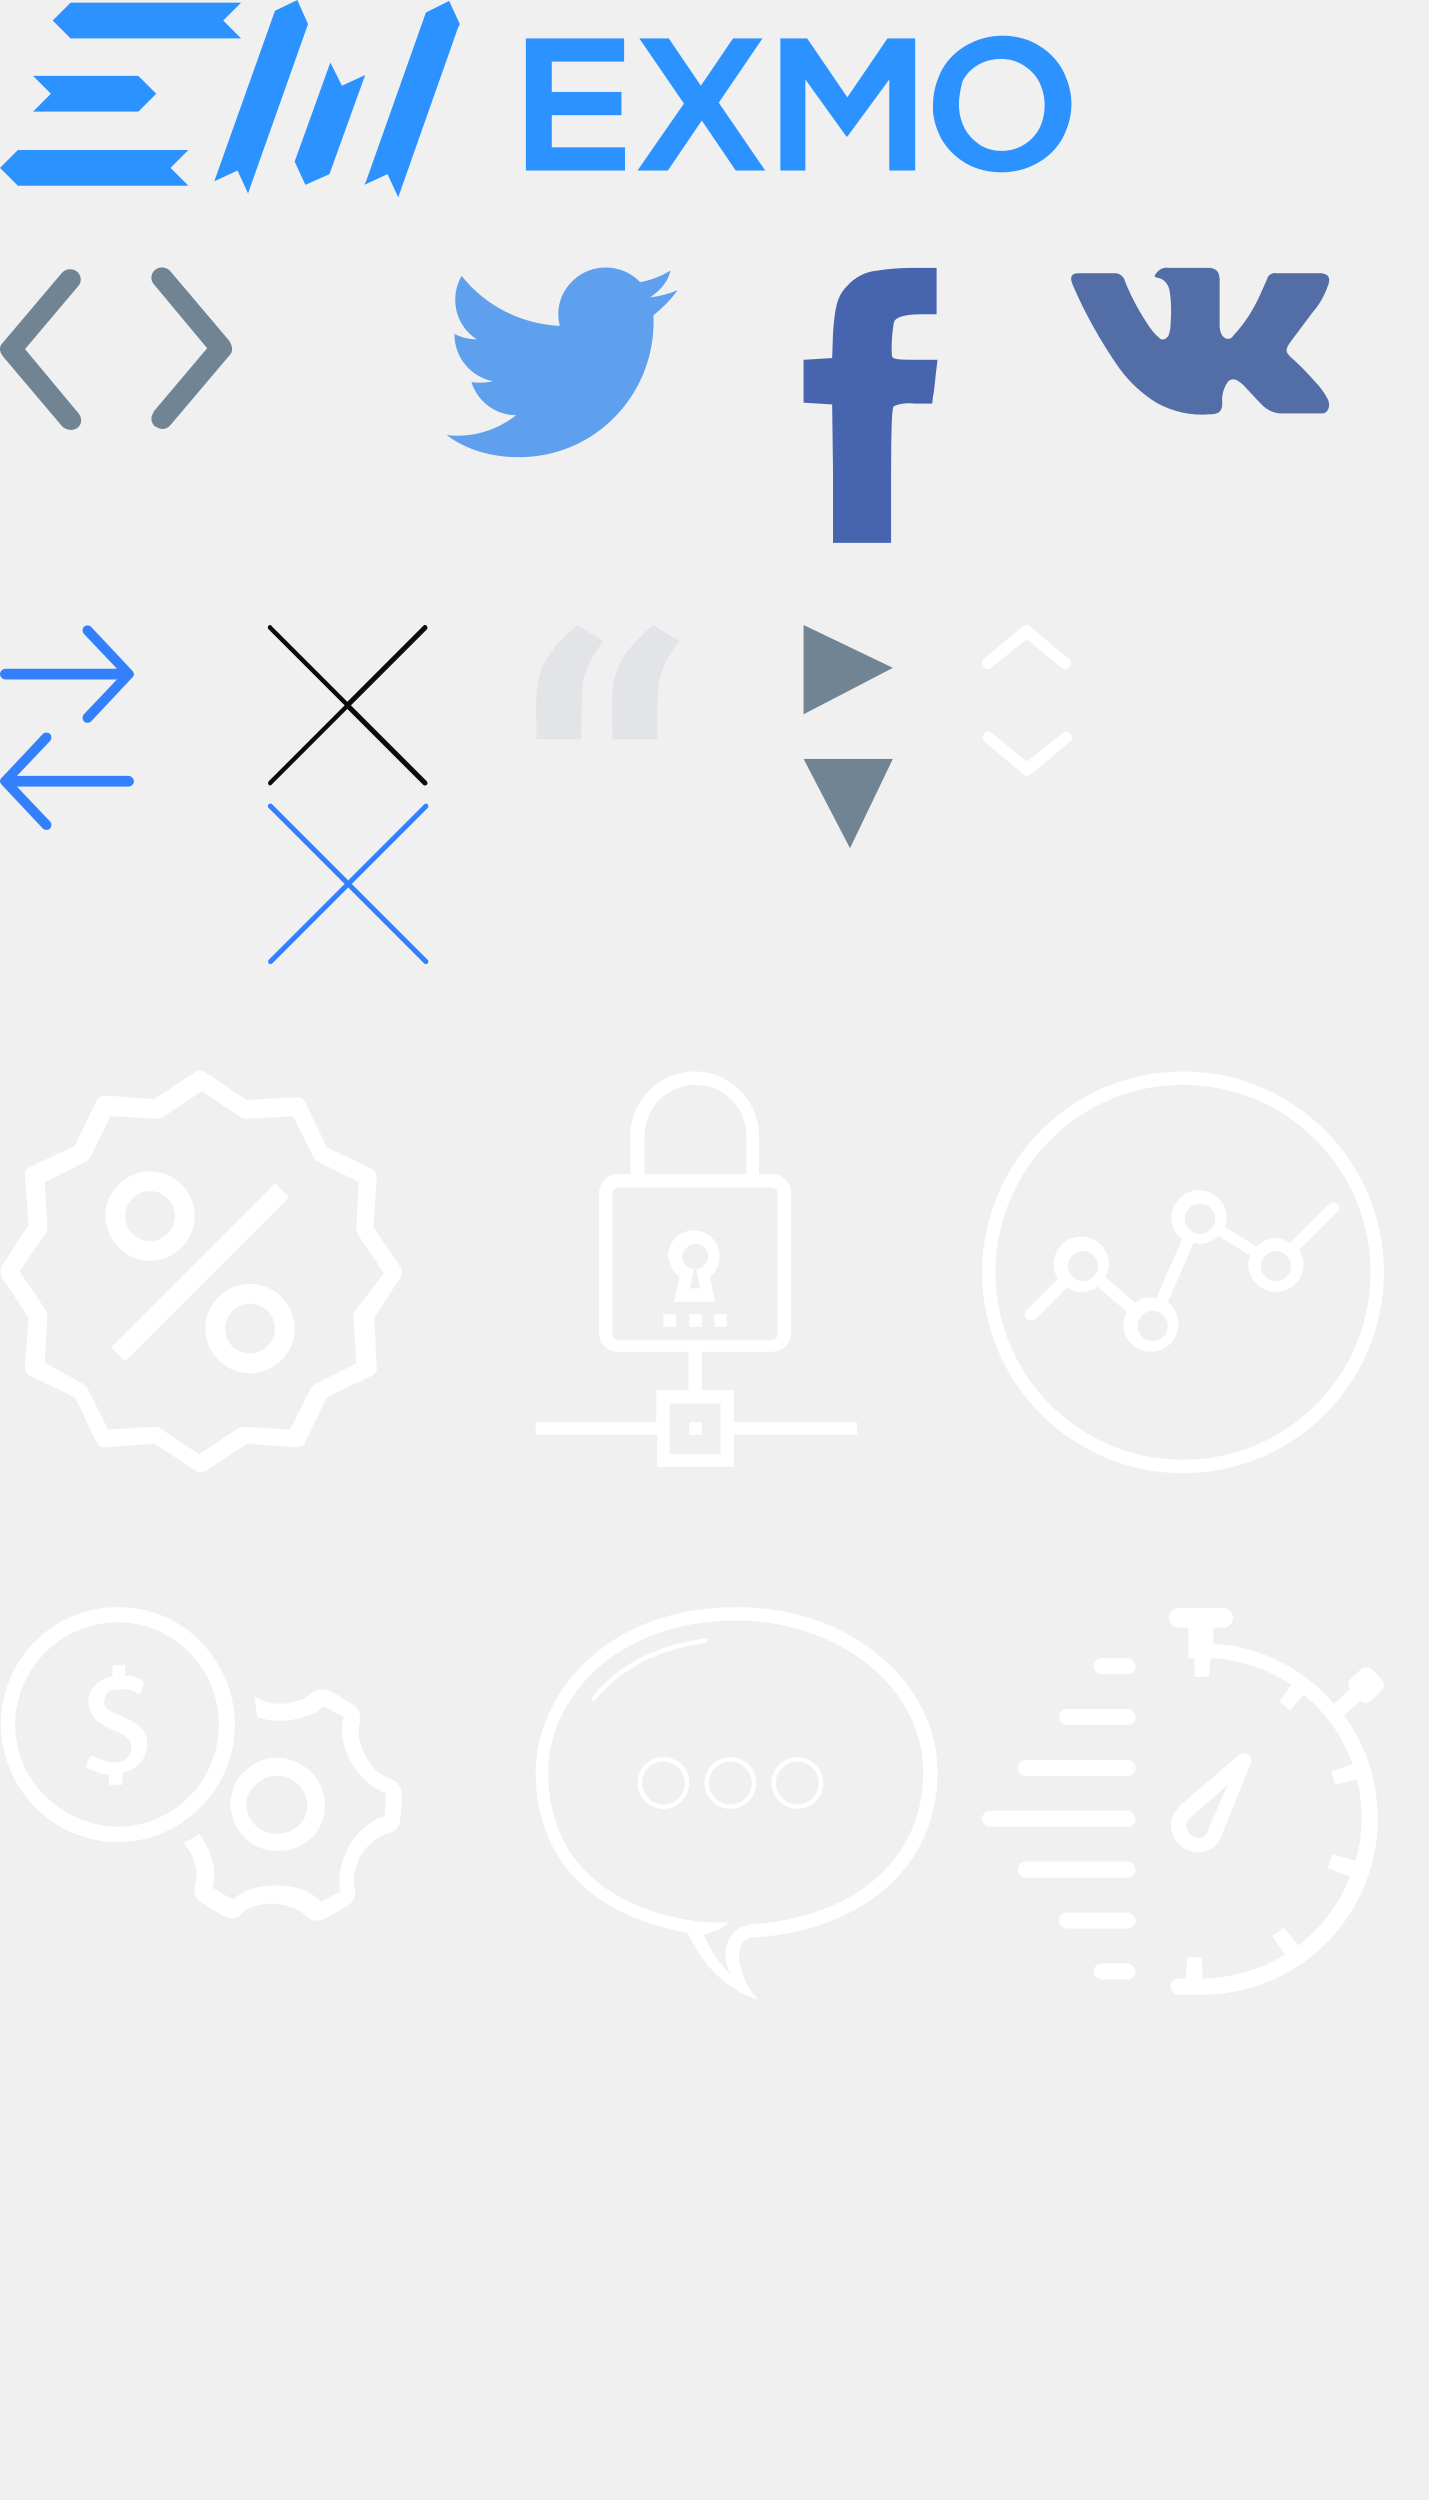
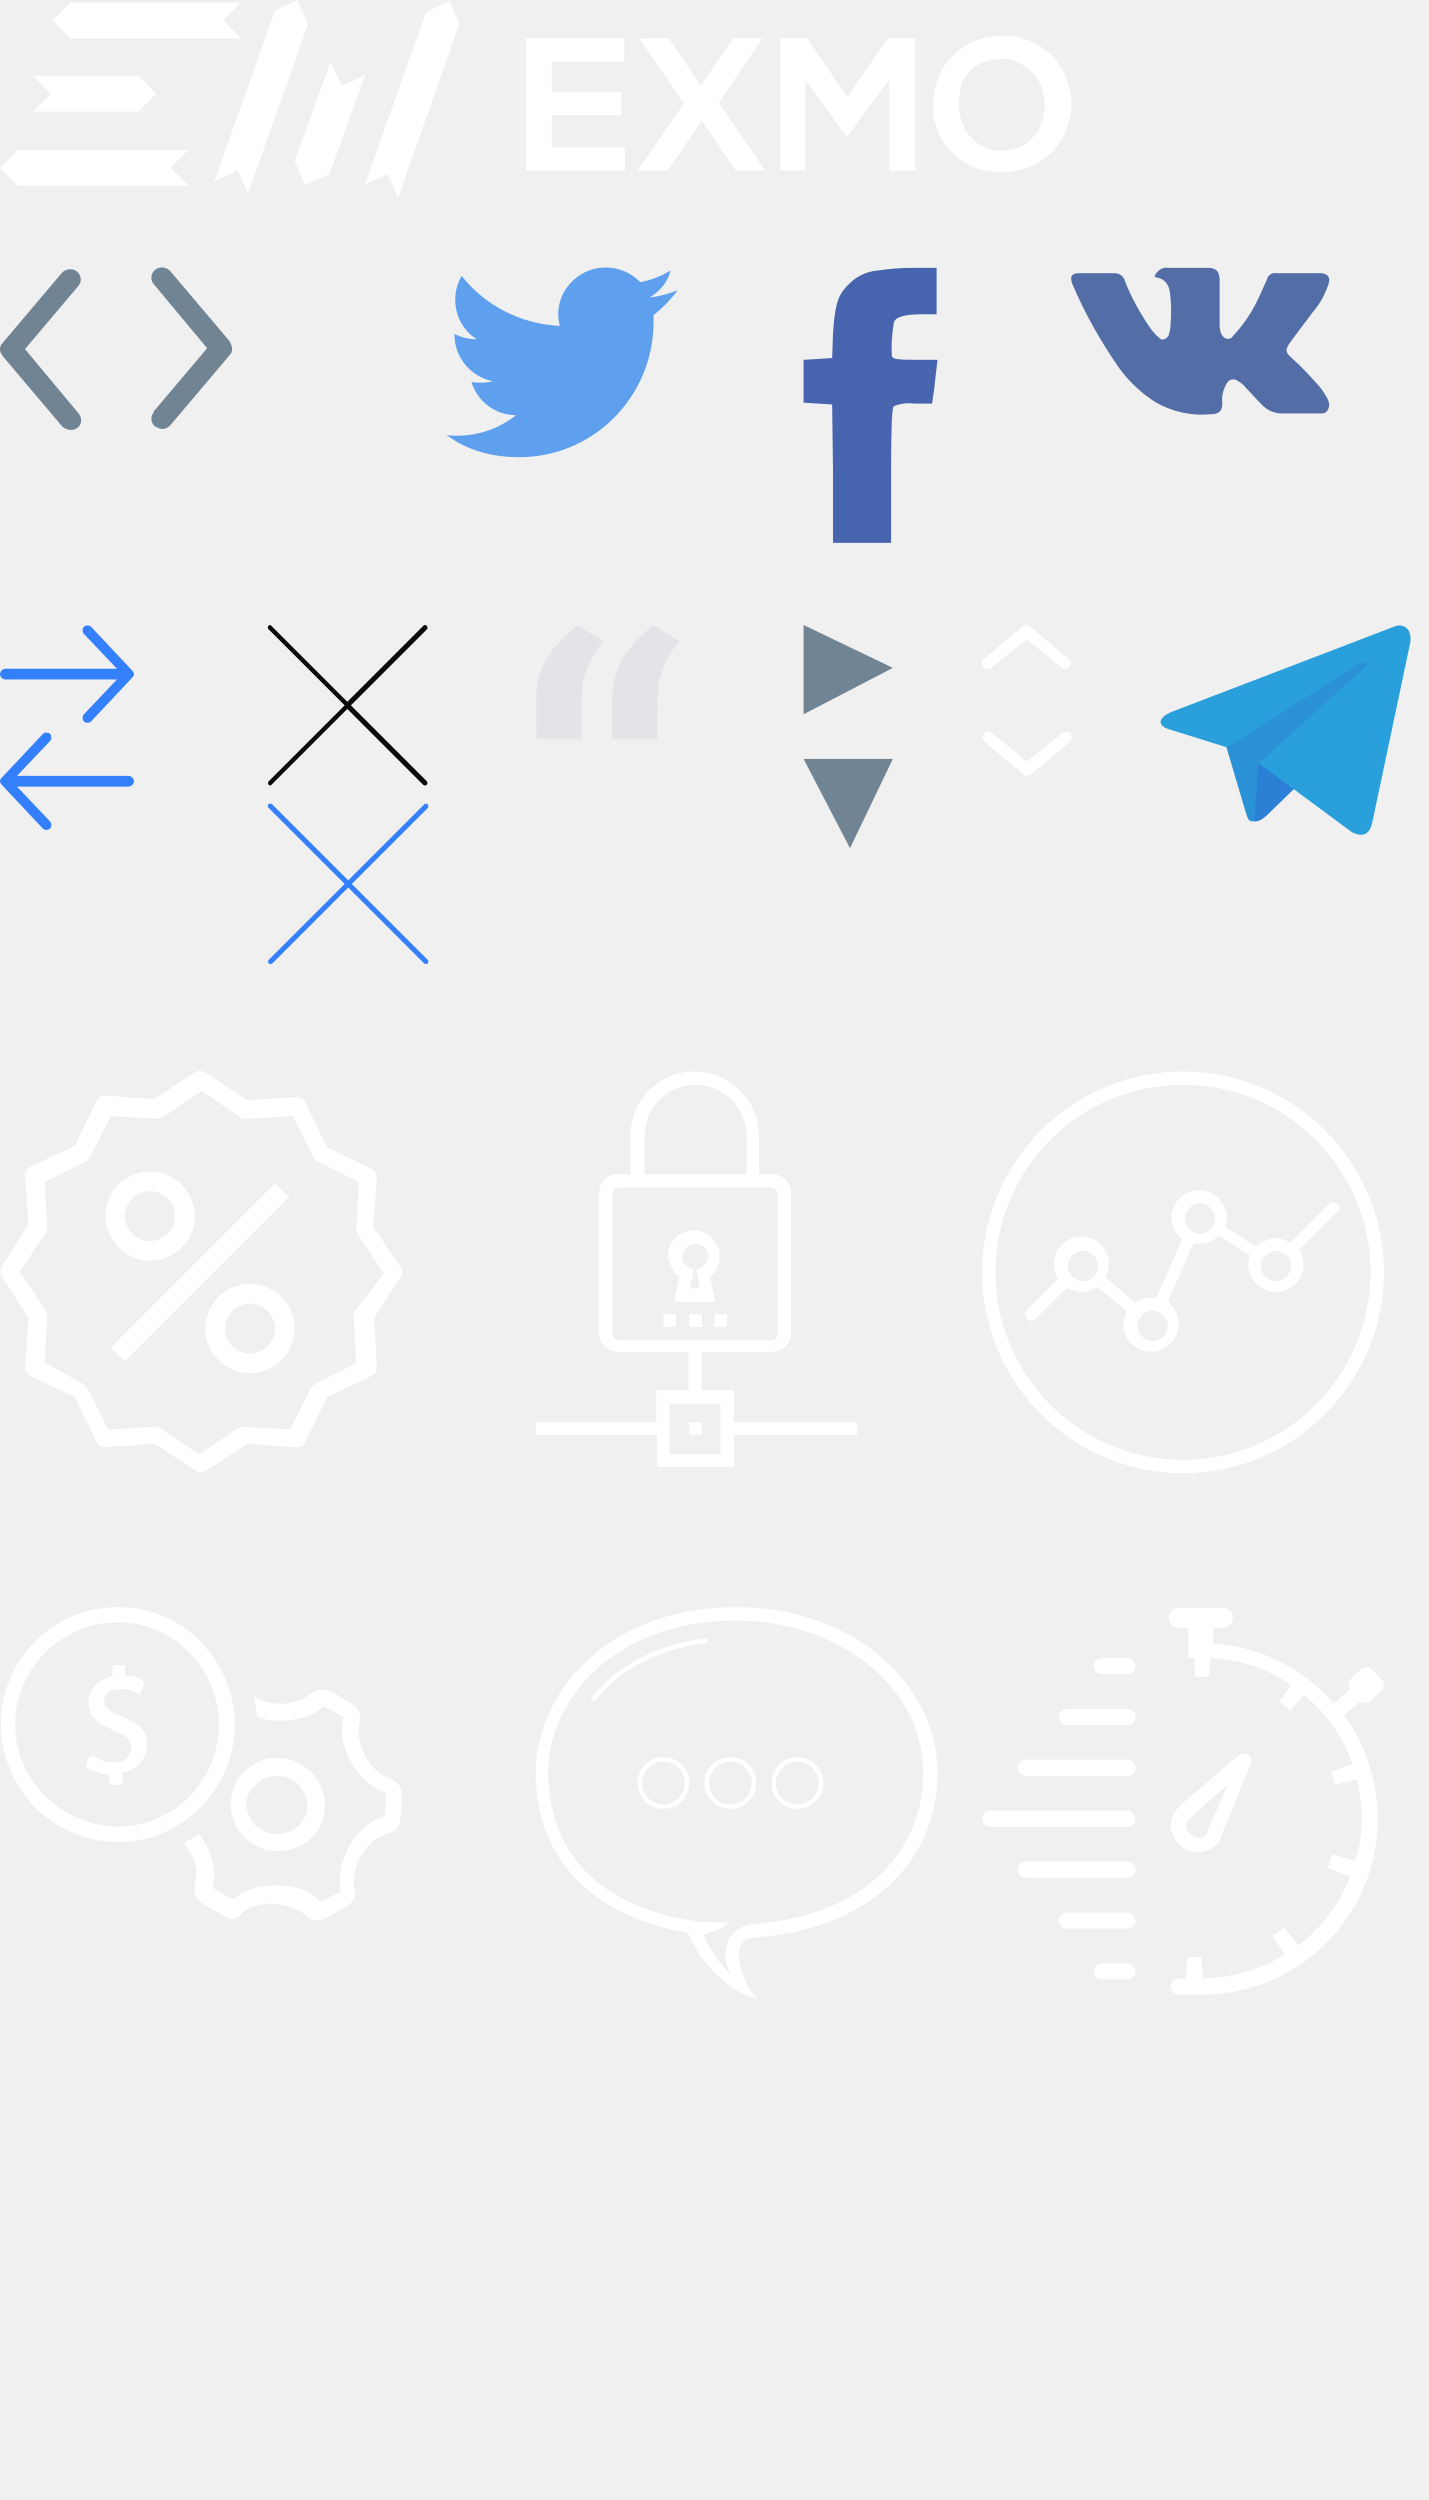
<svg xmlns="http://www.w3.org/2000/svg" id="Слой_1" viewBox="0 0 160 280">
-   <style>.st0{fill:#347ffb}.st1{fill:#2c92ff}.st2{fill:#5e9fee}.st3{fill:#4765af}.st4{fill:#536ea7}.st5{fill:#0b0b0b}.st6{fill:#c3ced6}.st7{fill:#718493}.st8{fill:#fff}.st9{fill:#e3e4e7}</style>
-   <path class="st0" d="M15 75.5c0-.1-.1-.3-.2-.4l-4.6-4.9c-.2-.2-.6-.2-.8 0-.2.2-.2.6 0 .8l3.7 3.9H.6c-.3 0-.6.3-.6.6s.3.6.6.6h12.5L9.4 80c-.2.2-.2.6 0 .8s.6.2.8 0l4.6-4.9c.1-.1.2-.2.2-.4zm-15 12c0 .1.1.3.2.4l4.6 4.9c.2.2.6.2.8 0 .2-.2.2-.6 0-.8l-3.7-3.9h12.5c.3 0 .6-.3.6-.6s-.3-.6-.6-.6H1.9L5.6 83c.2-.2.2-.6 0-.8s-.6-.2-.8 0L.2 87.1c-.1.1-.2.2-.2.4z" />
+   <style>.st0{fill:#347ffb}.st1{fill:#fff}.st2{fill:#5e9fee}.st3{fill:#4765af}.st4{fill:#536ea7}.st5{fill:#0b0b0b}.st6{fill:#c3ced6}.st7{fill:#718493}.st8{fill:#e3e4e7}.st9{fill:#2b91d6}.st10{fill:#2b80d6}.st11{fill:#29a0dc}</style>
+   <path class="st0" d="M15 75.5c0-.1-.1-.3-.2-.4l-4.6-4.9c-.2-.2-.6-.2-.8 0s-.2.6 0 .8l3.7 3.9H.6c-.3 0-.6.3-.6.6s.3.6.6.6h12.5L9.4 80c-.2.2-.2.6 0 .8s.6.2.8 0l4.6-4.9c.1-.1.2-.2.2-.4zm-15 12c0 .1.1.3.2.4l4.6 4.9c.2.2.6.2.8 0s.2-.6 0-.8l-3.7-3.9h12.5c.3 0 .6-.3.6-.6s-.3-.6-.6-.6H1.9L5.6 83c.2-.2.2-.6 0-.8s-.6-.2-.8 0L.2 87.1c-.1.1-.2.2-.2.4z" />
  <path class="st1" d="M34.5 2.7l-6.7 18.9v.1l-1.2-2.6-2.6 1.2 6.8-19.1L33.3 0l1.2 2.7zm16.8.4l-6.7 19-1.2-2.6-2.6 1.2.2-.4 6.7-18.9L50.3.1l1.2 2.6-.2.4zM36.9 19.5l4-11.1-2.6 1.2L37 7l-4 11.1 1.2 2.6 2.7-1.2zm-21.4-11H3.7l2 2-2 2h11.8l2-2-2-2zM2 16.8h19.1l-2 2 2 2H2l-2-2 2-2zM7.9.3H27l-2 2 2 2H7.9l-2-2 2-2zm96.6 11.4c0-1 .2-2 .6-3 .7-1.9 2.2-3.3 4.1-4.1 1-.4 2-.6 3.1-.6s2.1.2 3.1.6c1.8.8 3.3 2.2 4 4.1.8 1.9.8 4 0 5.9-.7 1.9-2.2 3.3-4.1 4.1-1 .4-2.1.6-3.1.6-1.4 0-2.8-.3-4-1s-2.1-1.6-2.8-2.8c-.6-1.2-1-2.5-.9-3.8zm-42.7-1.4h7.8v2.6h-7.8v3.6H70v2.6H58.9V4.3h11v2.6h-8.1v3.4zm9.6 8.8l5.2-7.5-5-7.3h3.3l3.6 5.3 3.6-5.3h3.3l-4.9 7.2 5.2 7.6h-3.3l-3.8-5.6-3.8 5.6h-3.4zm16 0V4.3h3l4.5 6.6 4.5-6.6h3.1v14.8h-2.9V8.9l-4.7 6.4h-.1l-4.6-6.4v10.2h-2.8zm20-7.4c0 .9.2 1.8.6 2.6s1 1.4 1.7 1.9c.8.5 1.6.7 2.5.7 1.8 0 3.4-1 4.2-2.5.4-.8.6-1.7.6-2.6 0-.9-.2-1.8-.6-2.6s-1-1.4-1.8-1.9-1.6-.7-2.5-.7c-1.8 0-3.5.9-4.3 2.5-.2.8-.4 1.7-.4 2.6z" />
  <path class="st2" d="M58 51.2c8.3.1 15.1-6.6 15.2-15v-.9c1-.8 1.9-1.7 2.7-2.8-1 .4-2 .7-3.1.8 1.1-.7 2-1.7 2.3-3-1 .6-2.2 1.1-3.4 1.3-2-2.1-5.4-2.2-7.5-.2-1.4 1.3-2 3.2-1.5 5.1-4.3-.2-8.3-2.2-11-5.6-1.4 2.4-.7 5.6 1.7 7.1-.9 0-1.7-.2-2.5-.6v.1c0 2.5 1.8 4.7 4.3 5.2-.8.2-1.6.2-2.4.1.7 2.2 2.7 3.7 5 3.7-1.9 1.5-4.2 2.3-6.6 2.3-.4 0-.8 0-1.2-.1 2.2 1.7 5.1 2.5 8 2.5" />
  <path class="st3" d="M98.3 30.3c-1.3.1-2.5.7-3.4 1.7-1.1 1.1-1.4 2.3-1.6 5.3l-.1 2.8-1.6.1-1.6.1v4.8l1.6.1 1.6.1.1 7.7v7.8h6.5v-7.5c0-5.6.1-7.6.3-7.8.7-.3 1.5-.4 2.3-.3h2l.1-.8c.1-.4.2-1.5.3-2.4l.2-1.7h-2.5c-2.1 0-2.5-.1-2.6-.4-.1-1.2 0-2.5.2-3.7.1-.7 1.2-1 3.2-1h1.6V30h-2.6c-1.4 0-2.7.1-4 .3z" />
  <path class="st4" d="M144.9 40.3c1 .9 1.9 1.9 2.8 2.9.4.5.7.9 1 1.5.4.8 0 1.6-.6 1.6h-4.2c-1 .1-2-.3-2.7-1.1-.6-.6-1.1-1.2-1.7-1.8-.2-.3-.5-.5-.8-.7-.4-.3-.9-.3-1.2.1-.1.1-.1.2-.2.3-.3.6-.5 1.3-.4 2 0 1-.4 1.3-1.4 1.3-2.1.2-4.2-.3-6-1.3-1.6-1-3-2.3-4.1-3.8-2.1-3-3.9-6.2-5.3-9.5-.3-.8-.1-1.2.7-1.2h4.1c.5 0 1 .4 1.1.9.7 1.8 1.7 3.6 2.8 5.2.3.4.6.8 1 1.1.2.3.6.3.9 0 .1-.1.2-.2.2-.3.1-.3.2-.7.2-1.1.1-1.3.1-2.6-.1-3.8-.1-.7-.6-1.4-1.4-1.5-.4-.1-.3-.2-.1-.5.3-.4.8-.7 1.3-.6h4.8c.8.2.9.5 1 1.2v5.3c0 .3.1 1.2.7 1.4s.7-.2 1-.5c1.1-1.2 2-2.6 2.7-4.1.3-.7.6-1.3.9-2 .1-.5.6-.8 1.1-.7h5c.8.1 1 .5.8 1.2-.4 1.2-1 2.3-1.8 3.2-.8 1.1-1.6 2.1-2.4 3.2s-.6 1.3.3 2.1z" />
-   <path class="st0" d="M30.3 90c-.2 0-.3.1-.3.3 0 .1 0 .1.1.2l8.5 8.5-8.5 8.5c-.1.1-.1.3 0 .4.1.1.3.1.4 0l8.5-8.5 8.5 8.5c.1.1.3.1.4 0 .1-.1.1-.3 0-.4L39.4 99l8.5-8.5c.1-.1.1-.3 0-.4-.1-.1-.1-.1-.2-.1s-.1 0-.2.1L39 98.6l-8.5-8.5c-.1-.1-.2-.1-.2-.1z" />
-   <path class="st5" d="M30.3 70c-.2 0-.3.1-.3.3 0 .1 0 .1.1.2l8.5 8.5-8.5 8.5c-.1.1-.1.3 0 .4s.2.1.3 0l8.5-8.5 8.5 8.5c.1.1.3.1.4 0 .1-.1.1-.3 0-.4L39.3 79l8.5-8.5c.1-.1.1-.3 0-.4-.1-.1-.1-.1-.2-.1s-.1 0-.2.1l-8.5 8.5-8.5-8.5c0-.1-.1-.1-.1-.1z" />
+   <path class="st0" d="M30.3 90c-.2 0-.3.1-.3.3 0 .1 0 .1.1.2l8.5 8.5-8.5 8.5c-.1.1-.1.3 0 .4s.3.1.4 0l8.5-8.5 8.5 8.5c.1.1.3.1.4 0 .1-.1.1-.3 0-.4L39.4 99l8.5-8.5c.1-.1.1-.3 0-.4-.1-.1-.1-.1-.2-.1s-.1 0-.2.1L39 98.6l-8.5-8.5c-.1-.1-.2-.1-.2-.1z" />
+   <path class="st5" d="M30.3 70c-.2 0-.3.1-.3.3 0 .1 0 .1.1.2l8.5 8.5-8.5 8.5c-.1.1-.1.3 0 .4s.2.1.3 0l8.5-8.5 8.5 8.5c.1.1.3.1.4 0 .1-.1.1-.3 0-.4L39.3 79l8.5-8.5c.1-.1.1-.3 0-.4-.1-.1-.1-.1-.2-.1s-.1 0-.2.1l-8.5 8.5-8.6-8.6c.1 0 0 0 0 0z" />
  <path class="st6" d="M86 110.5c0-.1 0-.1 0 0 0-.1 0-.1 0 0z" />
-   <path class="st7" d="M26 39.1c0 .3-.1.5-.3.7l-6.6 7.8c-.4.5-1.1.6-1.6.2h-.1c-.5-.4-.6-1.1-.2-1.6v-.1l6-7.1-6-7.2c-.4-.5-.3-1.2.2-1.6.5-.4 1.3-.3 1.7.2l6.6 7.8c.2.4.3.6.3.9zm-26 0c0-.3.1-.5.3-.7l6.6-7.8c.4-.5 1.2-.6 1.7-.2.5.4.6 1.1.2 1.6l-6 7.1 6 7.2c.4.5.4 1.2-.1 1.6-.5.4-1.2.3-1.7-.1L.4 40c-.3-.4-.4-.6-.4-.9z" />
-   <path class="st8" d="M44.9 142l-3.1-4.6.4-5.5c0-.4-.2-.9-.6-1l-5-2.4-2.4-5c-.2-.4-.6-.7-1-.6l-5.6.3-4.6-3.1c-.4-.2-.9-.2-1.2 0l-4.5 3-5.5-.4c-.4 0-.9.2-1 .6l-2.4 5-5 2.4c-.4.2-.7.6-.6 1l.4 5.5-3 4.6c-.2.4-.2.8 0 1.2l3 4.6-.4 5.5c0 .4.2.9.6 1l5 2.4 2.4 5c.2.4.6.7 1 .6l5.5-.4 4.6 3c.2.2.4.2.6.2.2 0 .4-.1.6-.2l4.6-3 5.5.4c.4 0 .9-.2 1-.6l2.4-5 5-2.4c.4-.2.7-.6.6-1l-.3-5.5 3-4.6c.2-.3.2-.7 0-1zm-5.1 4.8c-.2.2-.2.4-.2.7l.3 5.2-4.6 2.3c-.2.1-.4.3-.5.5l-2.3 4.6-5.2-.3c-.2 0-.4.1-.7.2l-4.3 2.9L18 160c-.2-.2-.4-.2-.6-.2h-.1l-5.2.3-2.3-4.6c-.1-.2-.3-.4-.5-.5L5 152.6l.3-5.2c0-.2-.1-.4-.2-.7l-2.9-4.3 2.9-4.3c.2-.2.2-.4.2-.7l-.3-5 4.6-2.3c.2-.1.4-.3.5-.5l2.3-4.6 5.2.3c.2 0 .4-.1.7-.2l4.3-2.9 4.3 2.9c.2.2.4.2.7.2l5.2-.3 2.3 4.6c.1.2.3.4.5.5l4.6 2.3-.3 5.2c0 .2.1.4.2.7l2.9 4.3-3.2 4.2z" />
-   <path class="st8" d="M16.8 141.2c2.7 0 5-2.2 5-5 0-2.7-2.2-5-5-5-2.7 0-5 2.2-5 5 .1 2.8 2.3 5 5 5zm0-7.8c1.6 0 2.8 1.3 2.8 2.8 0 1.6-1.3 2.8-2.8 2.8s-2.8-1.3-2.8-2.8 1.3-2.8 2.8-2.8zM28 143.8c-2.7 0-5 2.2-5 5 0 2.7 2.2 5 5 5 2.7 0 5-2.2 5-5s-2.3-5-5-5zm0 7.8c-1.6 0-2.8-1.3-2.8-2.8s1.3-2.8 2.8-2.8 2.8 1.3 2.8 2.8-1.3 2.8-2.8 2.8z" />
-   <path transform="rotate(-45.001 22.405 142.494)" class="st8" d="M9.4 141.4h26v2.2h-26z" />
-   <path class="st8" d="M96 159.3H82.2v-3.6h-3.6v-4.3h7.9c1.2 0 2.1-1 2.1-2.1v-15.7c0-1.2-1-2.1-2.1-2.1H85v-4.3c0-3.9-3.2-7.2-7.2-7.2-3.9 0-7.2 3.2-7.2 7.2v4.3h-1.4c-1.2 0-2.1 1-2.1 2.1v15.7c0 1.2 1 2.1 2.1 2.1h7.9v4.3h-3.6v3.6H60v1.4h13.6v3.6h8.6v-3.6H96v-1.4zm-23.8-32.1c0-3.2 2.6-5.7 5.7-5.7 3.2 0 5.7 2.6 5.7 5.7v4.3H72.2v-4.3zm-2.9 22.9c-.4 0-.7-.3-.7-.7v-15.7c0-.4.3-.7.7-.7h17.1c.4 0 .7.3.7.7v15.7c0 .4-.3.7-.7.7H69.3zm11.4 12.8H75v-5.7h5.7v5.7z" />
-   <path class="st8" d="M77.2 159.3h1.4v1.4h-1.4zM76.1 143l-.6 2.8h4.6l-.6-2.8c.7-.5 1.1-1.4 1.1-2.3 0-1.6-1.3-2.9-2.9-2.9-1.6 0-2.9 1.3-2.9 2.9.2.9.6 1.8 1.3 2.3zm1.8-3.7c.8 0 1.4.6 1.4 1.4 0 .5-.3 1-.8 1.3l-.5.2.4 2.1h-1.1l.4-2.1-.5-.2c-.5-.2-.8-.7-.8-1.3.1-.7.7-1.4 1.5-1.4zm-.7 7.9h1.4v1.4h-1.4zm2.8 0h1.4v1.4H80zm-5.7 0h1.4v1.4h-1.4zm58.2-27.2c-12.4 0-22.5 10.1-22.5 22.5s10.1 22.5 22.5 22.5 22.5-10.1 22.5-22.5-10.1-22.5-22.5-22.5zm0 43.5c-11.6 0-21-9.4-21-21s9.4-21 21-21 21 9.4 21 21-9.4 21-21 21z" />
-   <path class="st8" d="M149.8 134.9c-.3-.3-.7-.3-1 0l-4.3 4.3c-.5-.3-1-.5-1.6-.5-.8 0-1.6.3-2.2.9l-3.5-2.2c.1-.3.2-.6.2-1 0-1.7-1.4-3.1-3.1-3.1-1.7 0-3.1 1.4-3.1 3.1 0 1 .5 1.9 1.2 2.4l-2.9 6.6c-.2 0-.4-.1-.6-.1-.7 0-1.3.2-1.8.6l-3.3-2.9c.2-.4.4-.9.4-1.4 0-1.7-1.4-3.1-3.1-3.1s-3.1 1.4-3.1 3.1c0 .6.2 1.2.5 1.6l-3.5 3.5c-.3.3-.3.7 0 1 .1.1.3.2.5.2s.3-.1.5-.2l3.5-3.5c.5.3 1 .5 1.6.5.7 0 1.3-.2 1.8-.6l3.3 2.8c-.2.4-.4.9-.4 1.4 0 1.7 1.4 3.1 3.1 3.1s3.1-1.4 3.1-3.1c0-1-.5-1.9-1.2-2.5l2.9-6.6c.2 0 .4.1.6.1.8 0 1.6-.3 2.2-.9l3.5 2.2c-.1.3-.2.6-.2 1 0 1.7 1.4 3.1 3.1 3.1 1.7 0 3.1-1.4 3.1-3.1 0-.6-.2-1.2-.5-1.6l4.3-4.3c.3-.1.3-.6 0-.8zm-28.5 8.6c-.9 0-1.7-.8-1.7-1.7 0-.9.8-1.7 1.7-1.7.9 0 1.7.8 1.7 1.7 0 .9-.8 1.7-1.7 1.7zm7.8 6.7c-.9 0-1.7-.8-1.7-1.7 0-.9.8-1.7 1.7-1.7.9 0 1.7.8 1.7 1.7 0 1-.8 1.7-1.7 1.7zm5.3-12c-.9 0-1.7-.8-1.7-1.7s.8-1.7 1.7-1.7c.9 0 1.7.8 1.7 1.7 0 .9-.8 1.7-1.7 1.7zm8.5 5.3c-.9 0-1.7-.8-1.7-1.7 0-.9.8-1.7 1.7-1.7.5 0 .9.2 1.2.5.3.3.5.7.5 1.2 0 .9-.8 1.7-1.7 1.7zM26 200.8c-.4 1.4-.1 2.8.6 4 .9 1.4 2.5 2.5 4.2 2.5h.3c.9 0 1.8-.2 2.6-.6 2.5-1.3 3.4-4.3 2.1-6.9-.6-1.3-1.8-2.2-3.2-2.7-.4-.1-.8-.2-1.2-.2-1-.1-1.9.1-2.8.6-1.4.8-2.3 1.9-2.6 3.3zm3.4-1.5c.5-.3 1.1-.4 1.7-.4h.1c.3 0 .5.1.8.1.9.3 1.6.9 2 1.7.9 1.5.3 3.5-1.3 4.3-.6.3-1.2.4-1.9.4-1.1-.1-2.1-.6-2.7-1.6-.5-.8-.6-1.7-.4-2.6.3-.7.9-1.4 1.7-1.9z" />
-   <path class="st8" d="M43.9 199.3c-1.4-.5-2.3-1.3-3-2.7-.7-1.4-.9-2.5-.6-3.8.1-.8-.1-1.5-.8-1.9l-1-.6c-.4-.3-.9-.6-1.4-.8-.5-.3-1.3-.4-1.8-.1-.1.1-.2.1-.4.2l-.1.1c-.2.1-.5.4-.7.5-.1.1-.1.1-.2.1-1.1.4-2.1.6-3 .5-.9-.1-1.7-.3-2.4-.8.1.8.2 1.5.3 2.3.6.2 1.3.4 2 .4 1.2.1 2.5-.1 3.8-.6.1-.1.4-.1.5-.2.3-.1.6-.4.9-.6l.3-.2 2.2 1.2-.1.4c-.3 1.5 0 3 .9 4.6.9 1.6 2 2.7 3.6 3.4l.3.1v.3c0 .6 0 1.3-.1 1.9v.4l-.3.1c-.3.1-.6.2-.9.4-1.2.7-2.4 1.9-3.1 3.5-.7 1.4-.9 2.9-.7 4.1l.1.4-.3.1c-.3.1-.6.3-.8.4l-1.1.6-.4-.3c-.9-.9-2.3-1.4-3.9-1.5-1.7-.1-3.3.1-4.5.8-.3.1-.5.3-.8.5l-.3.2-.3-.1c-.5-.3-1.1-.6-1.7-1l-.3-.2.1-.3c.3-1.7-.1-3.2-1-4.8-.1-.3-.4-.6-.6-.9-.5.4-1.1.7-1.7 1l.6.9c.8 1.3 1 2.5.6 4-.1.7.1 1.4.8 1.8.9.6 1.7 1.1 2.5 1.5.3.1.5.2.8.3h.1c.2 0 .5-.1.7-.2.1-.1.3-.2.4-.4.2-.2.4-.4.7-.5.7-.4 1.7-.6 2.7-.6.2 0 .4 0 .7.1 1.2.1 2.4.6 3 1.2.4.4.8.6 1.2.6h.1c.3 0 .6-.1 1-.3.3-.1.5-.3.8-.4l.6-.4c.3-.1.6-.3.9-.5.8-.4 1.2-1.2.9-2.1-.2-.9 0-2 .5-3.2.6-1.1 1.4-2 2.4-2.5.3-.1.6-.3.9-.4.6-.1.9-.4 1.2-.9.1-.2.1-.4.1-.7.2-.7.2-1.7.2-2.6v-.1c0-.8-.4-1.4-1.1-1.7zm-28.6-6.2c-.6-.4-1.2-.6-1.7-.9-.6-.2-1-.4-1.4-.7-.6-.4-.6-.9-.5-1.2.1-.5.4-.9.9-1 .4-.1.9-.1 1.6-.1.4.1.9.2 1.3.5l.1.1.2-.4c.1-.3.2-.5.3-.8.1-.1-.1-.3-.1-.4l-.2-.1c-.2-.1-.5-.2-.7-.3-.3-.1-.5-.1-.9-.1H14v-1.2h-1.4v1.2l-.2.1c-.5.1-1 .4-1.4.6-.6.5-1.1 1.4-1.1 2.2 0 .9.4 1.6.9 2.1.6.5 1.3.8 1.9 1.1.5.2 1 .4 1.4.7.5.4.7.9.6 1.5-.1.5-.4.9-.9 1.2-.3.1-.6.1-.9.2h-.1c-.7 0-1.4-.2-2.1-.6l-.4-.2-.4.4c-.1.2-.1.4-.2.6-.1.2 0 .4.1.4.4.3.9.4 1.4.6.3.1.5.1.8.1h.2v1.2h1.5v-1.3l.2-.1c.2-.1.4-.1.6-.2 1-.4 1.7-1.2 1.9-2.3.3-1.2-.1-2.2-1.1-2.9z" />
-   <path class="st8" d="M26.3 193.2c0-3.5-1.4-6.8-3.8-9.3-2.4-2.5-5.7-3.9-9.3-3.9C6 180 .1 185.8.1 193.1c0 3.5 1.4 6.8 3.8 9.3 2.5 2.5 5.8 3.9 9.3 3.9l.1.3v-.3c7 0 13-5.9 13-13.1zm-13.2 11.4c-3-.1-5.9-1.3-8.1-3.5s-3.3-5-3.3-8.1c.1-6.2 5.2-11.3 11.5-11.3 3 0 5.9 1.2 8 3.4 2.2 2.2 3.3 5 3.3 8.1 0 6.3-5.1 11.4-11.4 11.4zm76.2-2c1.6 0 2.9-1.3 2.9-2.9 0-1.6-1.3-2.9-2.9-2.9s-2.9 1.3-2.9 2.9c0 1.6 1.3 2.9 2.9 2.9zm0-5.3c1.3 0 2.4 1.1 2.4 2.4s-1.1 2.4-2.4 2.4c-1.3 0-2.4-1.1-2.4-2.4s1.1-2.4 2.4-2.4zM79 183.5c-5.4.7-9.9 3-12.7 6.6-.2.3.2.6.4.3 1.9-2.4 5.6-5.5 12.4-6.4.2-.1.2-.6-.1-.5zm2.8 13.3c-1.6 0-2.9 1.3-2.9 2.9 0 1.6 1.3 2.9 2.9 2.9 1.6 0 2.9-1.3 2.9-2.9.1-1.6-1.3-2.9-2.9-2.9zm0 5.3c-1.3 0-2.4-1.1-2.4-2.4s1.1-2.4 2.4-2.4 2.4 1.1 2.4 2.4-1 2.4-2.4 2.4zm-7.5-5.3c-1.6 0-2.9 1.3-2.9 2.9 0 1.6 1.3 2.9 2.9 2.9 1.6 0 2.9-1.3 2.9-2.9.1-1.6-1.3-2.9-2.9-2.9zm0 5.3c-1.3 0-2.4-1.1-2.4-2.4s1.1-2.4 2.4-2.4 2.4 1.1 2.4 2.4-1 2.4-2.4 2.4z" />
-   <path class="st8" d="M84.5 217c12-.8 20.5-7.8 20.5-18.5 0-9.9-9.5-18.5-22.5-18.5-15 0-22.5 10.1-22.5 18.5 0 9.8 6.4 16 16.6 17.9.2 0 .5.2.6.4 2.5 5.5 7.1 7.1 7.7 7.1-1.8-1.6-3.5-6.8-.4-6.9zm-3 .5c-.3.8-.5 2 .4 3.7-1.5-1.4-2.3-2.8-3.1-4.5.8-.3 1.5-.4 3-1.4-3.5.1-4.6-.3-5-.3-9.9-1.8-15.4-7.7-15.4-16.5 0-8.2 7.5-17 21-17 11.7 0 21 7.6 21 17 0 9.6-7.5 16.2-19.1 17-1.2.1-2.3.8-2.8 2zm51.1-10.5c1.4.9 3.2.4 4-.9.1-.1.3-.8.4-1l3-7.4s.4-.7-.2-1.2c-.6-.4-1.3.3-1.3.3l-6.2 5.3s-.4.5-.6.7l-.1.1c-.9 1.4-.4 3.2 1 4.1zm.4-3.1l.5-.5 4-3.5-2.1 4.8c0 .1-.2.6-.2.6-.3.6-1 .7-1.7.3-.6-.4-.8-1.2-.5-1.7zm-6.7-12.5h-6.8c-.5 0-.9.4-.9.9s.4.9.9.9h6.8c.5 0 .9-.4.9-.9s-.5-.9-.9-.9zm0 5.7h-11.4c-.5 0-.9.4-.9.9s.4.9.9.9h11.4c.5 0 .9-.4.9-.9s-.5-.9-.9-.9zm0 17.1h-6.8c-.5 0-.9.4-.9.9s.4.9.9.9h6.8c.5 0 .9-.4.9-.9-.1-.5-.5-.9-.9-.9zm0 5.7h-2.9c-.5 0-.9.4-.9.9s.4.9.9.9h2.9c.5 0 .9-.4.9-.9-.1-.5-.5-.9-.9-.9zm0-34.2h-2.9c-.5 0-.9.4-.9.9s.4.9.9.9h2.9c.5 0 .9-.4.9-.9-.1-.5-.5-.9-.9-.9zm0 22.8h-11.4c-.5 0-.9.4-.9.9s.4.9.9.9h11.4c.5 0 .9-.4.9-.9-.1-.5-.5-.9-.9-.9zm0-5.7h-15.4c-.5 0-.9.4-.9.9s.4.9.9.9h15.4c.5 0 .9-.4.9-.9-.1-.5-.5-.9-.9-.9z" />
-   <path class="st8" d="M153.5 190.5l1.2-1.1c.3-.3.4-.8.1-1.2l-1.1-1.2c-.3-.3-.8-.4-1.2-.1l-1.2 1.1c-.3.3-.4.8-.1 1.2l-1.8 1.6c-3.3-3.8-8.1-6.4-13.5-6.7v-1.8h1.1c.6 0 1.1-.5 1.1-1.1s-.5-1.1-1.1-1.1h-5c-.6 0-1.1.5-1.1 1.1s.5 1.1 1.1 1.1h1.1v3.4h.7v2.1h1.6l.2-2.1c3.3.2 6.4 1.2 9 3l-1.3 1.9c.4.3.8.6 1.2 1l1.5-1.8c2.5 2 4.4 4.7 5.5 7.8l-2.4.8c.2.5.3 1 .4 1.5l2.5-.6c.3 1.4.5 2.8.5 4.3 0 1.7-.2 3.3-.7 4.8l-2.6-.7c-.1.5-.3 1-.5 1.5l2.5 1c-1.2 3.1-3.2 5.7-5.8 7.7l-1.6-2c-.4.3-.8.6-1.3.9l1.4 2.1c-2.7 1.7-5.8 2.6-9.2 2.7l-.1-2.4H133l-.2 2.4h-.8c-.5 0-.9.4-.9.9s.4.9.9.9h2.6c10.9 0 19.7-8.8 19.7-19.7 0-4.3-1.4-8.4-3.8-11.6l1.9-1.6c.2.3.7.3 1.1 0z" />
-   <path class="st9" d="M65.1 82.8h-5s-.1-4 0-5.3c.2-2.2.8-4.4 4.6-7.5 1.6 1.1 2.9 1.8 2.9 1.8s-2.4 2.7-2.4 5.7c-.1 2.2-.1 5.3-.1 5.3zm8.5 0h-5s-.1-4 0-5.3c.2-2.2.8-4.4 4.6-7.5 1.6 1.1 2.9 1.8 2.9 1.8s-2.4 2.7-2.4 5.7c-.1 2.2-.1 5.3-.1 5.3z" />
+   <path class="st7" d="M26 39.1c0 .3-.1.5-.3.7l-6.6 7.8c-.4.5-1.1.6-1.6.2h-.1c-.5-.4-.6-1.1-.2-1.6v-.1l6-7.1-6-7.2c-.4-.5-.3-1.2.2-1.6s1.3-.3 1.7.2l6.6 7.8c.2.4.3.6.3.9zm-26 0c0-.3.1-.5.3-.7l6.6-7.8c.4-.5 1.2-.6 1.7-.2s.6 1.1.2 1.6l-6 7.1 6 7.2c.4.5.4 1.2-.1 1.6-.5.4-1.2.3-1.7-.1L.4 40c-.3-.4-.4-.6-.4-.9z" />
+   <path class="st1" d="M44.9 142l-3.1-4.6.4-5.5c0-.4-.2-.9-.6-1l-5-2.4-2.4-5c-.2-.4-.6-.7-1-.6l-5.6.3-4.6-3.1c-.4-.2-.9-.2-1.2 0l-4.5 3-5.5-.4c-.4 0-.9.2-1 .6l-2.4 5-5 2.4c-.4.2-.7.6-.6 1l.4 5.5-3 4.6c-.2.4-.2.8 0 1.2l3 4.6-.4 5.5c0 .4.2.9.6 1l5 2.4 2.4 5c.2.4.6.7 1 .6l5.5-.4 4.6 3c.2.2.4.2.6.2s.4-.1.6-.2l4.6-3 5.5.4c.4 0 .9-.2 1-.6l2.4-5 5-2.4c.4-.2.7-.6.6-1l-.3-5.5 3-4.6c.2-.3.2-.7 0-1zm-5.1 4.8c-.2.2-.2.4-.2.7l.3 5.2-4.6 2.3c-.2.1-.4.3-.5.5l-2.3 4.6-5.2-.3c-.2 0-.4.1-.7.2l-4.3 2.9L18 160c-.2-.2-.4-.2-.6-.2h-.1l-5.2.3-2.3-4.6c-.1-.2-.3-.4-.5-.5L5 152.6l.3-5.2c0-.2-.1-.4-.2-.7l-2.9-4.3 2.9-4.3c.2-.2.2-.4.2-.7l-.3-5 4.6-2.3c.2-.1.4-.3.5-.5l2.3-4.6 5.2.3c.2 0 .4-.1.7-.2l4.3-2.9 4.3 2.9c.2.2.4.2.7.2l5.2-.3 2.3 4.6c.1.2.3.4.5.5l4.6 2.3-.3 5.2c0 .2.1.4.2.7l2.9 4.3-3.2 4.2z" />
+   <path class="st1" d="M16.8 141.2c2.7 0 5-2.2 5-5 0-2.7-2.2-5-5-5-2.7 0-5 2.2-5 5 .1 2.8 2.3 5 5 5zm0-7.8c1.6 0 2.8 1.3 2.8 2.8 0 1.6-1.3 2.8-2.8 2.8s-2.8-1.3-2.8-2.8 1.3-2.8 2.8-2.8zM28 143.8c-2.7 0-5 2.2-5 5 0 2.7 2.2 5 5 5 2.7 0 5-2.2 5-5s-2.3-5-5-5zm0 7.8c-1.6 0-2.8-1.3-2.8-2.8s1.3-2.8 2.8-2.8 2.8 1.3 2.8 2.8-1.3 2.8-2.8 2.8z" />
+   <path transform="rotate(-45.001 22.398 142.505)" class="st1" d="M9.4 141.4h26v2.2h-26z" />
+   <path class="st1" d="M96 159.3H82.2v-3.6h-3.6v-4.3h7.9c1.2 0 2.1-1 2.1-2.1v-15.7c0-1.2-1-2.1-2.1-2.1H85v-4.3c0-3.9-3.2-7.2-7.2-7.2-3.9 0-7.2 3.2-7.2 7.2v4.3h-1.4c-1.2 0-2.1 1-2.1 2.1v15.7c0 1.2 1 2.1 2.1 2.1h7.9v4.3h-3.6v3.6H60v1.4h13.6v3.6h8.6v-3.6H96v-1.4zm-23.8-32.1c0-3.2 2.6-5.7 5.7-5.7 3.2 0 5.7 2.6 5.7 5.7v4.3H72.2v-4.3zm-2.9 22.9c-.4 0-.7-.3-.7-.7v-15.7c0-.4.3-.7.7-.7h17.1c.4 0 .7.3.7.7v15.7c0 .4-.3.7-.7.7H69.3zm11.4 12.8H75v-5.7h5.7v5.7z" />
+   <path class="st1" d="M77.2 159.3h1.4v1.4h-1.4zM76.1 143l-.6 2.8h4.6l-.6-2.8c.7-.5 1.1-1.4 1.1-2.3 0-1.6-1.3-2.9-2.9-2.9s-2.9 1.3-2.9 2.9c.2.9.6 1.8 1.3 2.3zm1.8-3.7c.8 0 1.4.6 1.4 1.4 0 .5-.3 1-.8 1.3l-.5.2.4 2.1h-1.1l.4-2.1-.5-.2c-.5-.2-.8-.7-.8-1.3.1-.7.7-1.4 1.5-1.4zm-.7 7.9h1.4v1.4h-1.4zm2.8 0h1.4v1.4H80zm-5.7 0h1.4v1.4h-1.4zm58.2-27.2c-12.4 0-22.5 10.1-22.5 22.5s10.1 22.5 22.5 22.5 22.5-10.1 22.5-22.5-10.1-22.5-22.5-22.5zm0 43.5c-11.6 0-21-9.4-21-21s9.4-21 21-21 21 9.4 21 21-9.4 21-21 21z" />
+   <path class="st1" d="M149.8 134.9c-.3-.3-.7-.3-1 0l-4.3 4.3c-.5-.3-1-.5-1.6-.5-.8 0-1.6.3-2.2.9l-3.5-2.2c.1-.3.2-.6.2-1 0-1.7-1.4-3.1-3.1-3.1-1.7 0-3.1 1.4-3.1 3.1 0 1 .5 1.9 1.2 2.4l-2.9 6.6c-.2 0-.4-.1-.6-.1-.7 0-1.3.2-1.8.6l-3.3-2.9c.2-.4.4-.9.4-1.4 0-1.7-1.4-3.1-3.1-3.1s-3.1 1.4-3.1 3.1c0 .6.2 1.2.5 1.6l-3.5 3.5c-.3.3-.3.7 0 1 .1.1.3.2.5.2s.3-.1.5-.2l3.5-3.5c.5.3 1 .5 1.6.5.7 0 1.3-.2 1.8-.6l3.3 2.8c-.2.4-.4.9-.4 1.4 0 1.7 1.4 3.1 3.1 3.1s3.1-1.4 3.1-3.1c0-1-.5-1.9-1.2-2.5l2.9-6.6c.2 0 .4.1.6.1.8 0 1.6-.3 2.2-.9l3.5 2.2c-.1.3-.2.6-.2 1 0 1.7 1.4 3.1 3.1 3.1 1.7 0 3.1-1.4 3.1-3.1 0-.6-.2-1.2-.5-1.6l4.3-4.3c.3-.1.3-.6 0-.8zm-28.5 8.6c-.9 0-1.7-.8-1.7-1.7s.8-1.7 1.7-1.7c.9 0 1.7.8 1.7 1.7s-.8 1.7-1.7 1.7zm7.8 6.7c-.9 0-1.7-.8-1.7-1.7s.8-1.7 1.7-1.7 1.7.8 1.7 1.7c0 1-.8 1.7-1.7 1.7zm5.3-12c-.9 0-1.7-.8-1.7-1.7s.8-1.7 1.7-1.7 1.7.8 1.7 1.7c0 .9-.8 1.7-1.7 1.7zm8.5 5.3c-.9 0-1.7-.8-1.7-1.7s.8-1.7 1.7-1.7c.5 0 .9.2 1.2.5.3.3.5.7.5 1.2 0 .9-.8 1.7-1.7 1.7zM26 200.8c-.4 1.4-.1 2.8.6 4 .9 1.4 2.5 2.5 4.2 2.5h.3c.9 0 1.8-.2 2.6-.6 2.5-1.3 3.4-4.3 2.1-6.9-.6-1.3-1.8-2.2-3.2-2.7-.4-.1-.8-.2-1.2-.2-1-.1-1.9.1-2.8.6-1.4.8-2.3 1.9-2.6 3.3zm3.4-1.5c.5-.3 1.1-.4 1.7-.4h.1c.3 0 .5.1.8.1.9.3 1.6.9 2 1.7.9 1.5.3 3.5-1.3 4.3-.6.3-1.2.4-1.9.4-1.1-.1-2.1-.6-2.7-1.6-.5-.8-.6-1.7-.4-2.6.3-.7.9-1.4 1.7-1.9z" />
+   <path class="st1" d="M43.9 199.3c-1.4-.5-2.3-1.3-3-2.7s-.9-2.5-.6-3.8c.1-.8-.1-1.5-.8-1.9l-1-.6c-.4-.3-.9-.6-1.4-.8-.5-.3-1.3-.4-1.8-.1-.1.1-.2.1-.4.2l-.1.1c-.2.1-.5.4-.7.5-.1.1-.1.1-.2.1-1.1.4-2.1.6-3 .5s-1.7-.3-2.4-.8c.1.8.2 1.5.3 2.3.6.2 1.3.4 2 .4 1.2.1 2.5-.1 3.8-.6.1-.1.4-.1.5-.2.3-.1.6-.4.9-.6l.3-.2 2.2 1.2-.1.4c-.3 1.5 0 3 .9 4.6s2 2.7 3.6 3.4l.3.1v.3c0 .6 0 1.3-.1 1.9v.4l-.3.1c-.3.1-.6.2-.9.4-1.2.7-2.4 1.9-3.1 3.5-.7 1.4-.9 2.9-.7 4.1l.1.4-.3.1c-.3.1-.6.3-.8.4l-1.1.6-.4-.3c-.9-.9-2.3-1.4-3.9-1.5-1.7-.1-3.3.1-4.5.8-.3.1-.5.3-.8.5l-.3.2-.3-.1c-.5-.3-1.1-.6-1.7-1l-.3-.2.1-.3c.3-1.7-.1-3.2-1-4.8-.1-.3-.4-.6-.6-.9-.5.4-1.1.7-1.7 1l.6.9c.8 1.3 1 2.5.6 4-.1.7.1 1.4.8 1.8.9.6 1.7 1.1 2.5 1.5.3.1.5.2.8.3h.1c.2 0 .5-.1.7-.2.1-.1.3-.2.4-.4.2-.2.4-.4.7-.5.7-.4 1.7-.6 2.7-.6.2 0 .4 0 .7.1 1.2.1 2.4.6 3 1.2.4.4.8.6 1.2.6h.1c.3 0 .6-.1 1-.3.3-.1.5-.3.8-.4l.6-.4c.3-.1.6-.3.9-.5.8-.4 1.2-1.2.9-2.1-.2-.9 0-2 .5-3.2.6-1.1 1.4-2 2.4-2.5.3-.1.6-.3.9-.4.6-.1.9-.4 1.2-.9.1-.2.1-.4.1-.7.2-.7.2-1.7.2-2.6v-.1c0-.8-.4-1.4-1.1-1.7zm-28.6-6.2c-.6-.4-1.2-.6-1.7-.9-.6-.2-1-.4-1.4-.7-.6-.4-.6-.9-.5-1.2.1-.5.4-.9.9-1 .4-.1.9-.1 1.6-.1.4.1.9.2 1.3.5l.1.1.2-.4c.1-.3.2-.5.3-.8.1-.1-.1-.3-.1-.4l-.2-.1c-.2-.1-.5-.2-.7-.3-.3-.1-.5-.1-.9-.1H14v-1.2h-1.4v1.2l-.2.1c-.5.1-1 .4-1.4.6-.6.5-1.1 1.4-1.1 2.2 0 .9.4 1.6.9 2.1.6.5 1.3.8 1.9 1.1.5.2 1 .4 1.4.7.5.4.7.9.6 1.5-.1.5-.4.9-.9 1.2-.3.1-.6.1-.9.2h-.1c-.7 0-1.4-.2-2.1-.6l-.4-.2-.4.4c-.1.2-.1.4-.2.6-.1.2 0 .4.1.4.4.3.9.4 1.4.6.3.1.5.1.8.1h.2v1.2h1.5v-1.3l.2-.1c.2-.1.4-.1.6-.2 1-.4 1.7-1.2 1.9-2.3.3-1.2-.1-2.2-1.1-2.9z" />
+   <path class="st1" d="M26.3 193.2c0-3.5-1.4-6.8-3.8-9.3s-5.7-3.9-9.3-3.9C6 180 .1 185.8.1 193.1c0 3.5 1.4 6.8 3.8 9.3 2.5 2.5 5.8 3.9 9.3 3.9l.1.3v-.3c7 0 13-5.9 13-13.1zm-13.2 11.4c-3-.1-5.9-1.3-8.1-3.5s-3.3-5-3.3-8.1c.1-6.2 5.2-11.3 11.5-11.3 3 0 5.9 1.2 8 3.4 2.2 2.2 3.3 5 3.3 8.1 0 6.3-5.1 11.4-11.4 11.4zm76.2-2c1.6 0 2.9-1.3 2.9-2.9 0-1.6-1.3-2.9-2.9-2.9s-2.9 1.3-2.9 2.9 1.3 2.9 2.9 2.9zm0-5.3c1.3 0 2.4 1.1 2.4 2.4s-1.1 2.4-2.4 2.4-2.4-1.1-2.4-2.4 1.1-2.4 2.4-2.4zM79 183.5c-5.4.7-9.9 3-12.7 6.6-.2.3.2.6.4.3 1.9-2.4 5.6-5.5 12.4-6.4.2-.1.2-.6-.1-.5zm2.8 13.3c-1.6 0-2.9 1.3-2.9 2.9 0 1.6 1.3 2.9 2.9 2.9s2.9-1.3 2.9-2.9c.1-1.6-1.3-2.9-2.9-2.9zm0 5.3c-1.3 0-2.4-1.1-2.4-2.4s1.1-2.4 2.4-2.4 2.4 1.1 2.4 2.4-1 2.4-2.4 2.4zm-7.5-5.3c-1.6 0-2.9 1.3-2.9 2.9 0 1.6 1.3 2.9 2.9 2.9s2.9-1.3 2.9-2.9c.1-1.6-1.3-2.9-2.9-2.9zm0 5.3c-1.3 0-2.4-1.1-2.4-2.4s1.1-2.4 2.4-2.4 2.4 1.1 2.4 2.4-1 2.4-2.4 2.4z" />
+   <path class="st1" d="M84.5 217c12-.8 20.5-7.8 20.5-18.5 0-9.9-9.5-18.5-22.5-18.5-15 0-22.5 10.1-22.5 18.5 0 9.8 6.4 16 16.6 17.9.2 0 .5.2.6.4 2.5 5.5 7.1 7.1 7.7 7.1-1.8-1.6-3.5-6.8-.4-6.9zm-3 .5c-.3.8-.5 2 .4 3.7-1.5-1.4-2.3-2.8-3.1-4.5.8-.3 1.5-.4 3-1.4-3.5.1-4.6-.3-5-.3-9.9-1.8-15.4-7.7-15.4-16.5 0-8.2 7.5-17 21-17 11.7 0 21 7.6 21 17 0 9.6-7.5 16.2-19.1 17-1.2.1-2.3.8-2.8 2zm51.1-10.5c1.4.9 3.2.4 4-.9.1-.1.3-.8.4-1l3-7.4s.4-.7-.2-1.2c-.6-.4-1.3.3-1.3.3l-6.2 5.3s-.4.5-.6.7l-.1.1c-.9 1.4-.4 3.2 1 4.1zm.4-3.1l.5-.5 4-3.5-2.1 4.8c0 .1-.2.6-.2.6-.3.6-1 .7-1.7.3-.6-.4-.8-1.2-.5-1.7zm-6.7-12.5h-6.8c-.5 0-.9.4-.9.9s.4.9.9.9h6.8c.5 0 .9-.4.9-.9s-.5-.9-.9-.9zm0 5.7h-11.4c-.5 0-.9.4-.9.9s.4.9.9.9h11.4c.5 0 .9-.4.9-.9s-.5-.9-.9-.9zm0 17.1h-6.8c-.5 0-.9.4-.9.9s.4.9.9.9h6.8c.5 0 .9-.4.9-.9-.1-.5-.5-.9-.9-.9zm0 5.7h-2.9c-.5 0-.9.4-.9.9s.4.9.9.9h2.9c.5 0 .9-.4.9-.9-.1-.5-.5-.9-.9-.9zm0-34.2h-2.9c-.5 0-.9.4-.9.9s.4.9.9.9h2.9c.5 0 .9-.4.9-.9-.1-.5-.5-.9-.9-.9zm0 22.8h-11.4c-.5 0-.9.4-.9.9s.4.9.9.9h11.4c.5 0 .9-.4.9-.9-.1-.5-.5-.9-.9-.9zm0-5.7h-15.4c-.5 0-.9.4-.9.9s.4.9.9.9h15.4c.5 0 .9-.4.9-.9-.1-.5-.5-.9-.9-.9z" />
+   <path class="st1" d="M153.5 190.5l1.2-1.1c.3-.3.4-.8.1-1.2l-1.1-1.2c-.3-.3-.8-.4-1.2-.1l-1.2 1.1c-.3.3-.4.8-.1 1.2l-1.8 1.6c-3.3-3.8-8.1-6.4-13.5-6.7v-1.8h1.1c.6 0 1.1-.5 1.1-1.1s-.5-1.1-1.1-1.1h-5c-.6 0-1.1.5-1.1 1.1s.5 1.1 1.1 1.1h1.1v3.4h.7v2.1h1.6l.2-2.1c3.3.2 6.4 1.2 9 3l-1.3 1.9c.4.3.8.6 1.2 1l1.5-1.8c2.5 2 4.4 4.7 5.5 7.8l-2.4.8c.2.5.3 1 .4 1.5l2.5-.6c.3 1.4.5 2.8.5 4.3 0 1.7-.2 3.3-.7 4.8l-2.6-.7c-.1.5-.3 1-.5 1.5l2.5 1c-1.2 3.1-3.2 5.7-5.8 7.7l-1.6-2c-.4.3-.8.6-1.3.9l1.4 2.1c-2.7 1.7-5.8 2.6-9.2 2.7l-.1-2.4H133l-.2 2.4h-.8c-.5 0-.9.4-.9.9s.4.9.9.9h2.6c10.9 0 19.7-8.8 19.7-19.7 0-4.3-1.4-8.4-3.8-11.6l1.9-1.6c.2.3.7.3 1.1 0z" />
+   <path class="st8" d="M65.1 82.8h-5s-.1-4 0-5.3c.2-2.2.8-4.4 4.6-7.5 1.6 1.1 2.9 1.8 2.9 1.8s-2.4 2.7-2.4 5.7c-.1 2.2-.1 5.3-.1 5.3zm8.5 0h-5s-.1-4 0-5.3c.2-2.2.8-4.4 4.6-7.5 1.6 1.1 2.9 1.8 2.9 1.8s-2.4 2.7-2.4 5.7c-.1 2.2-.1 5.3-.1 5.3z" />
  <path class="st7" d="M90 70v10l10-5.2zm10 15H90l5.2 10z" />
-   <path class="st8" d="M115 86.9c-.2 0-.3-.1-.4-.2l-4.3-3.6c-.3-.2-.3-.6-.1-.9.2-.3.6-.3.9-.1l3.9 3.2 4-3.2c.3-.2.7-.2.9.1.2.3.2.7-.1.9l-4.3 3.6c-.2.1-.4.2-.5.2zm0-16.9c.2 0 .3.1.4.2l4.3 3.6c.3.2.3.6.1.9-.2.3-.6.3-.9.1l-3.9-3.2-4 3.2c-.3.2-.7.2-.9-.1-.2-.3-.2-.7.1-.9l4.3-3.6c.2-.1.4-.2.5-.2z" />
+   <path class="st1" d="M115 86.9c-.2 0-.3-.1-.4-.2l-4.3-3.6c-.3-.2-.3-.6-.1-.9.2-.3.6-.3.9-.1l3.9 3.2 4-3.2c.3-.2.7-.2.9.1.2.3.2.7-.1.9l-4.3 3.6c-.2.1-.4.2-.5.2zm0-16.9c.2 0 .3.1.4.2l4.3 3.6c.3.2.3.6.1.9-.2.3-.6.3-.9.1l-3.9-3.2-4 3.2c-.3.2-.7.2-.9-.1-.2-.3-.2-.7.1-.9l4.3-3.6c.2-.1.4-.2.5-.2z" />
+   <path class="st9" d="M140.5 92c-.8 0-.7-.3-1-1.1l-2.4-8.1L156 71.7" />
+   <path class="st10" d="M140.5 92c.6 0 .9-.3 1.3-.6l3.4-3.3-4.3-2.6" />
+   <path class="st11" d="M141 85.5l10.4 7.7c1.2.6 2 .3 2.3-1.1l4.2-19.9c.4-1.7-.7-2.5-1.8-2l-24.8 9.5c-1.7.7-1.7 1.6-.3 2l6.4 2 14.7-9.3c.7-.4 1.3-.2.8.3" />
</svg>
